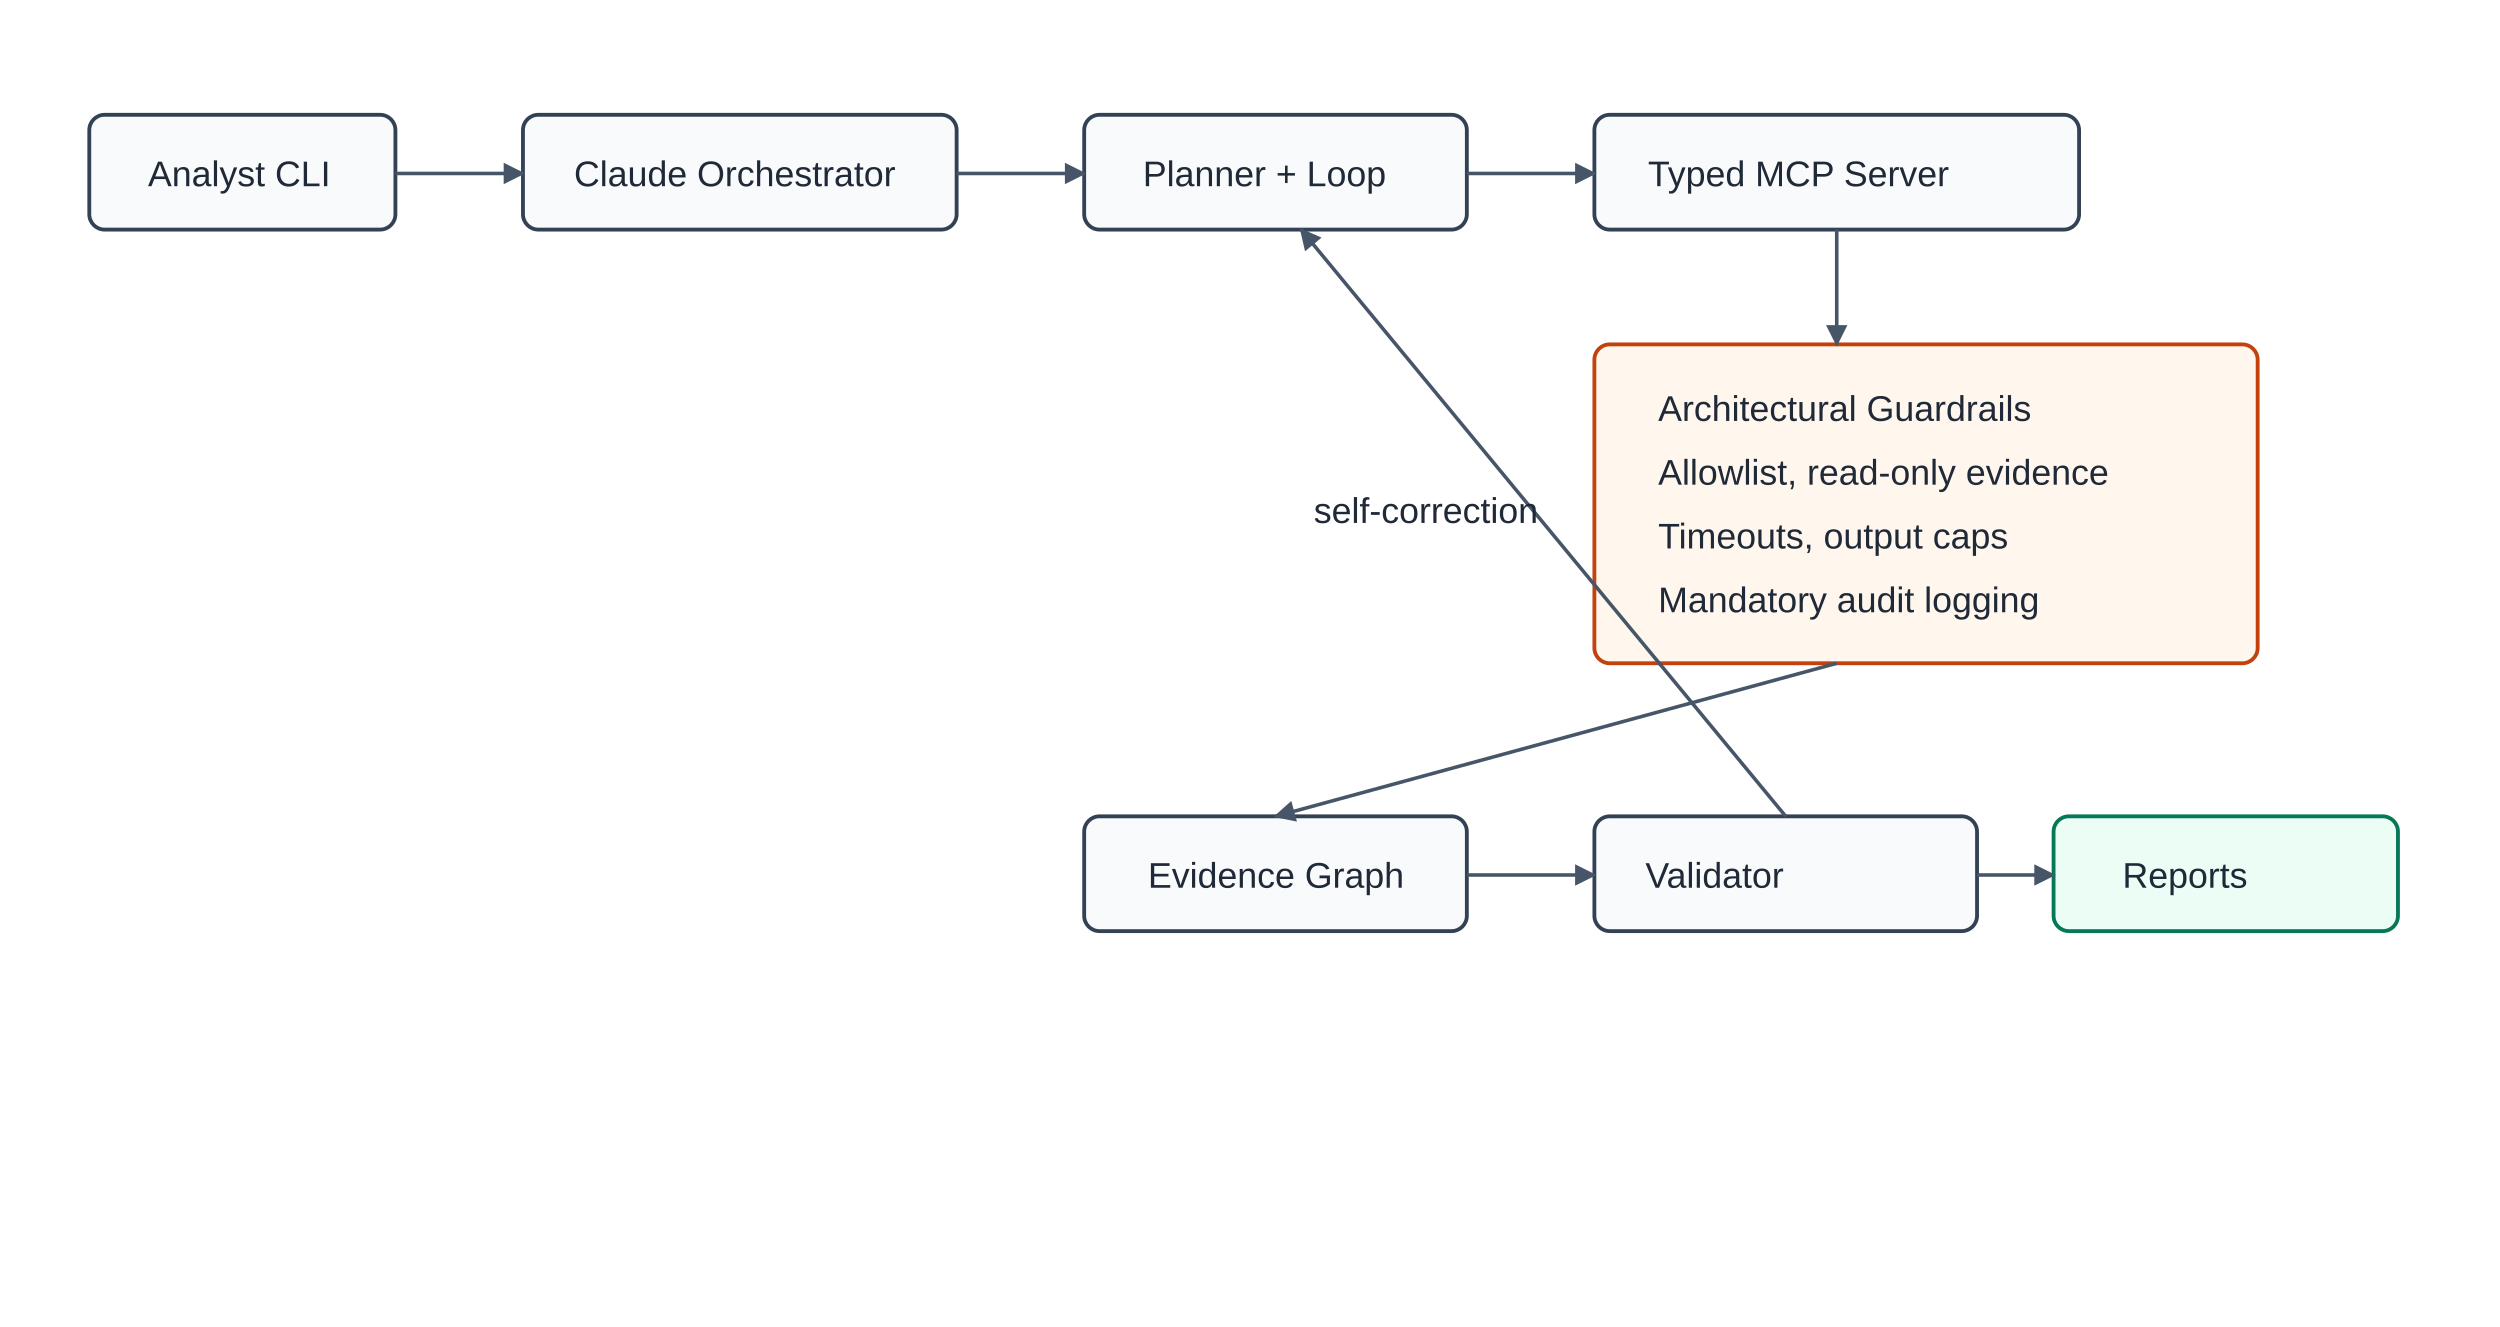
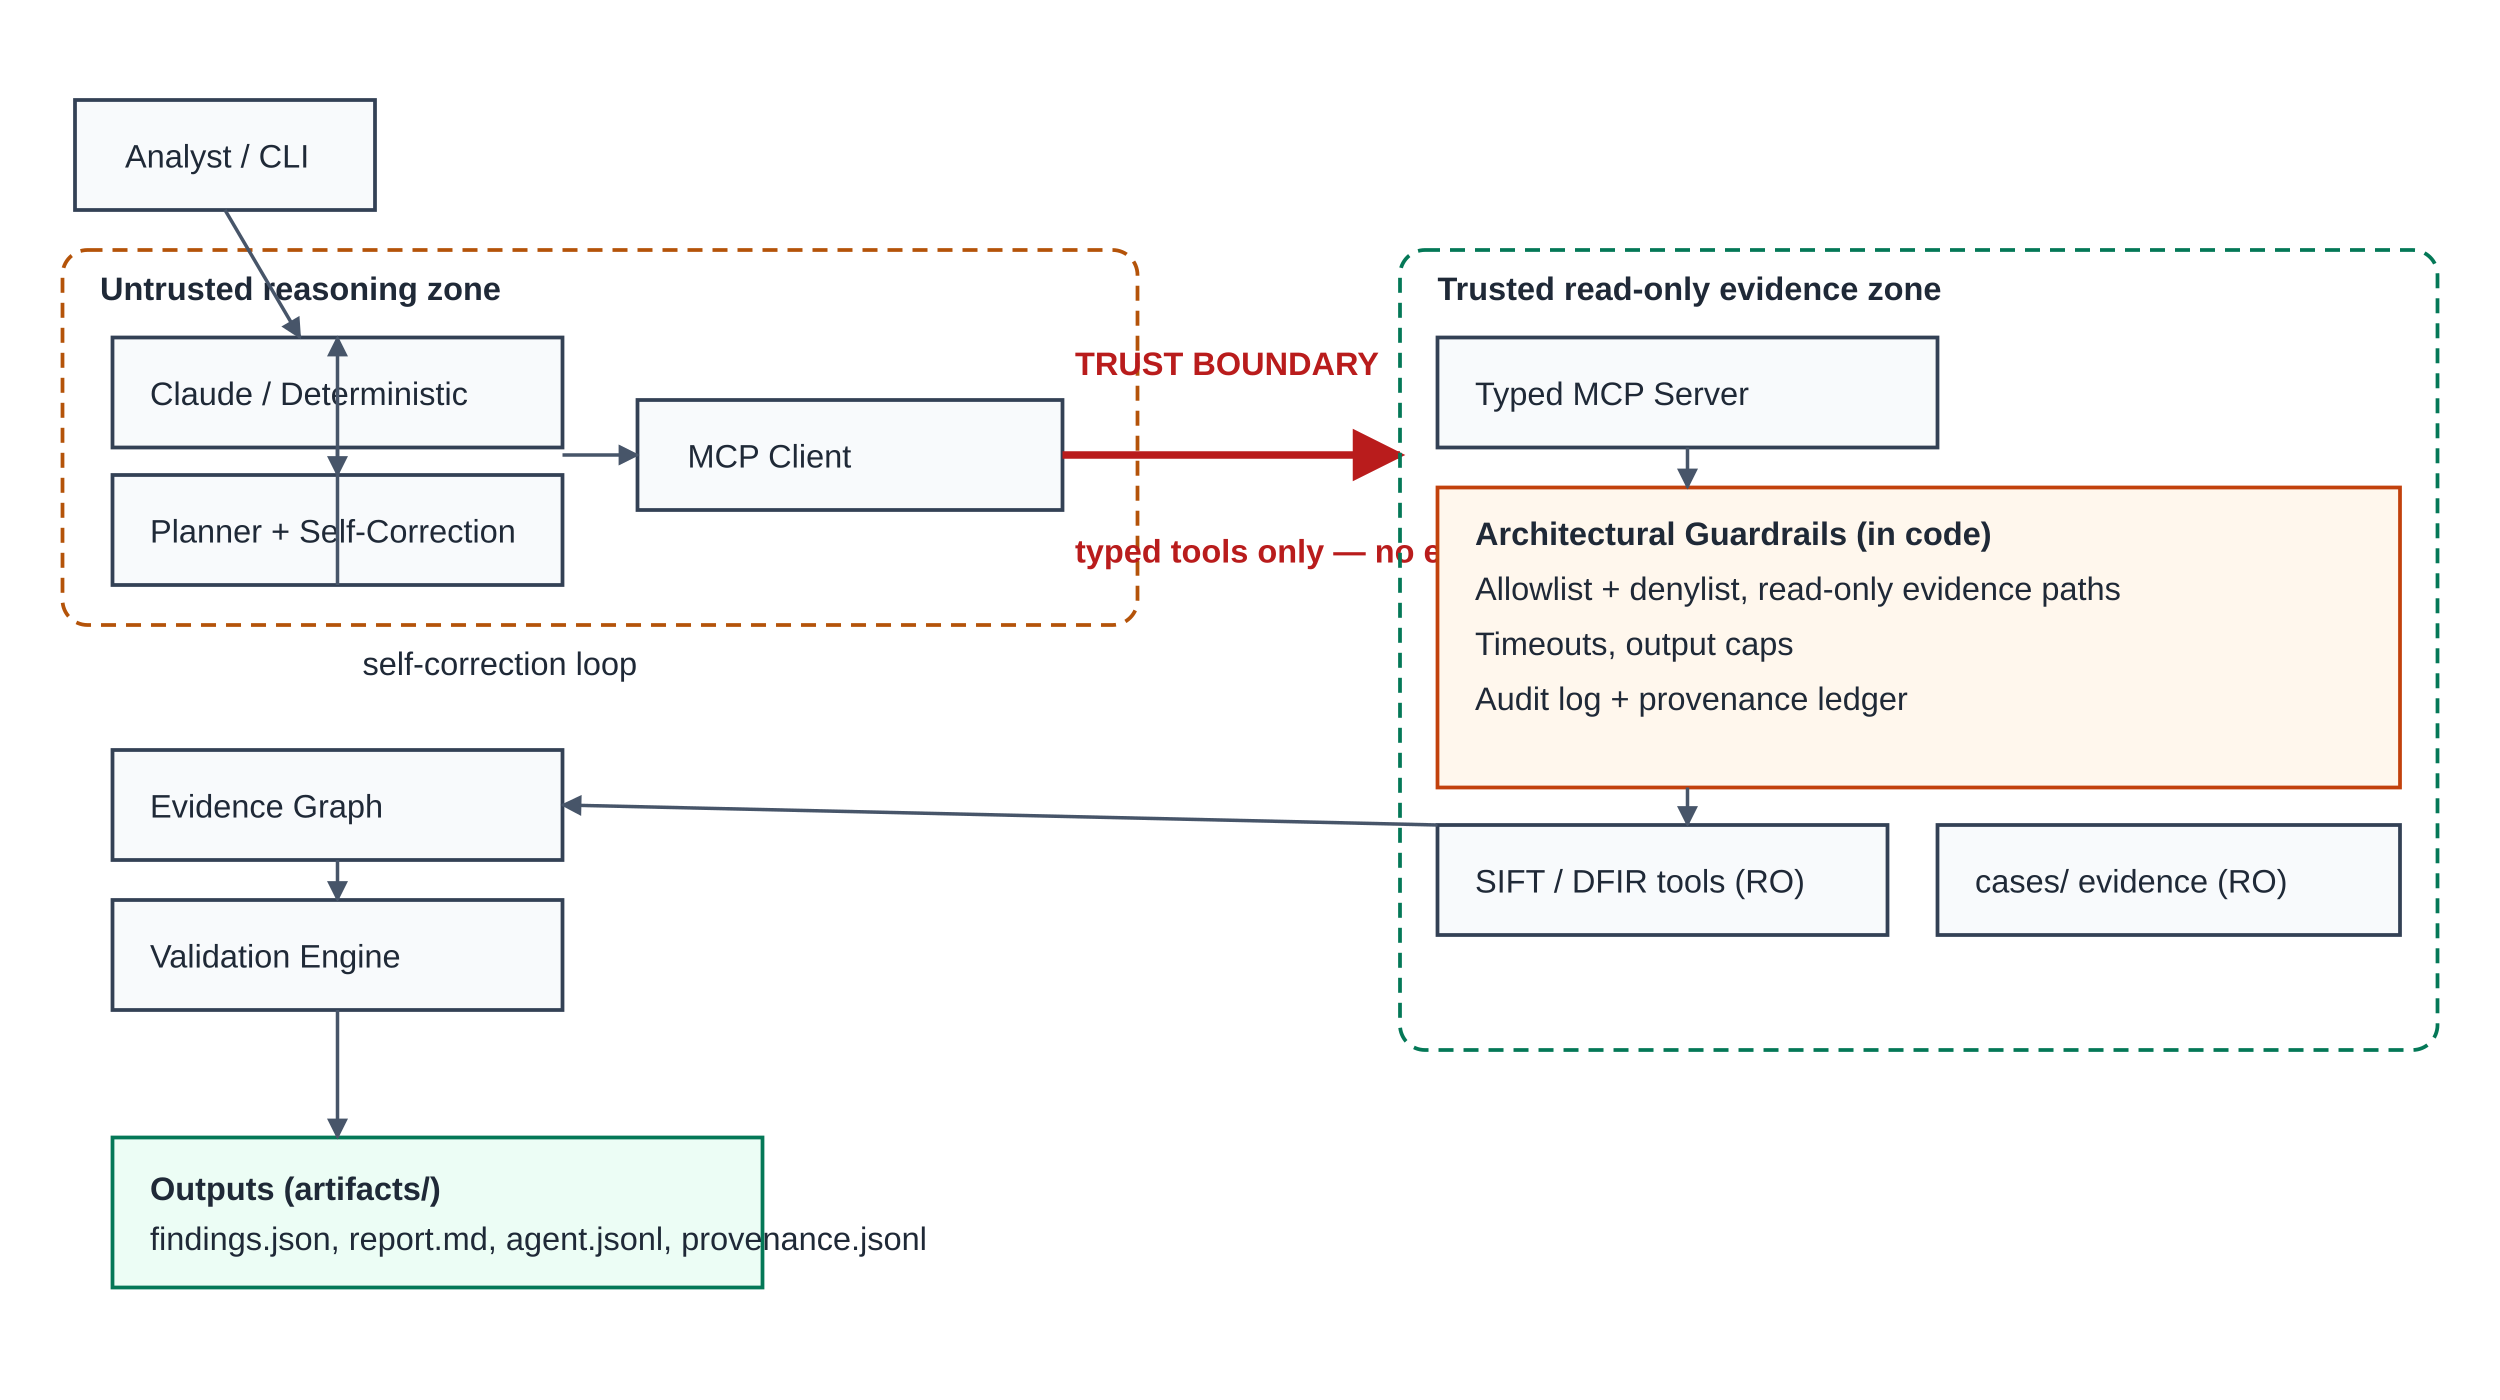
- <svg xmlns="http://www.w3.org/2000/svg" width="980" height="520" role="img" aria-label="EvilTrace architecture">
+ <svg xmlns="http://www.w3.org/2000/svg" width="1000" height="560" role="img" aria-label="EvilTrace architecture with trust boundary">
  <style>
-     text { font-family: Arial, sans-serif; font-size: 14px; fill: #1f2937; }
-     .box { fill: #f8fafc; stroke: #334155; stroke-width: 1.5; rx: 6; }
-     .guard { fill: #fff7ed; stroke: #c2410c; stroke-width: 1.5; rx: 6; }
-     .out { fill: #ecfdf5; stroke: #047857; stroke-width: 1.5; rx: 6; }
+     text { font-family: Arial, sans-serif; font-size: 13px; fill: #1f2937; }
+     .box { fill: #f8fafc; stroke: #334155; stroke-width: 1.5; }
+     .guard { fill: #fff7ed; stroke: #c2410c; stroke-width: 1.5; }
+     .out { fill: #ecfdf5; stroke: #047857; stroke-width: 1.5; }
+     .zone { fill: none; stroke-width: 1.5; stroke-dasharray: 6 4; }
+     .untrusted { stroke: #b45309; }
+     .trusted { stroke: #047857; }
+     .zonelabel { font-size: 13px; font-weight: bold; }
    .line { stroke: #475569; stroke-width: 1.4; marker-end: url(#arrow); }
+     .boundary { stroke: #b91c1c; stroke-width: 3; marker-end: url(#arrowred); }
+     .blabel { fill: #b91c1c; font-weight: bold; font-size: 13px; }
  </style>
  <defs>
    <marker id="arrow" viewBox="0 0 10 10" refX="9" refY="5" markerWidth="6" markerHeight="6" orient="auto-start-reverse">
      <path d="M 0 0 L 10 5 L 0 10 z" fill="#475569" />
    </marker>
+     <marker id="arrowred" viewBox="0 0 10 10" refX="9" refY="5" markerWidth="7" markerHeight="7" orient="auto-start-reverse">
+       <path d="M 0 0 L 10 5 L 0 10 z" fill="#b91c1c" />
+     </marker>
  </defs>
-   <rect x="35" y="45" width="120" height="45" class="box" />
-   <text x="58" y="73">Analyst CLI</text>
-   <rect x="205" y="45" width="170" height="45" class="box" />
-   <text x="225" y="73">Claude Orchestrator</text>
-   <rect x="425" y="45" width="150" height="45" class="box" />
-   <text x="448" y="73">Planner + Loop</text>
-   <rect x="625" y="45" width="190" height="45" class="box" />
-   <text x="646" y="73">Typed MCP Server</text>
-   <rect x="625" y="135" width="260" height="125" class="guard" />
-   <text x="650" y="165">Architectural Guardrails</text>
-   <text x="650" y="190">Allowlist, read-only evidence</text>
-   <text x="650" y="215">Timeouts, output caps</text>
-   <text x="650" y="240">Mandatory audit logging</text>
-   <rect x="425" y="320" width="150" height="45" class="box" />
-   <text x="450" y="348">Evidence Graph</text>
-   <rect x="625" y="320" width="150" height="45" class="box" />
-   <text x="645" y="348">Validator</text>
-   <rect x="805" y="320" width="135" height="45" class="out" />
-   <text x="832" y="348">Reports</text>
-   <line x1="155" y1="68" x2="205" y2="68" class="line" />
-   <line x1="375" y1="68" x2="425" y2="68" class="line" />
-   <line x1="575" y1="68" x2="625" y2="68" class="line" />
-   <line x1="720" y1="90" x2="720" y2="135" class="line" />
-   <line x1="720" y1="260" x2="500" y2="320" class="line" />
-   <line x1="575" y1="343" x2="625" y2="343" class="line" />
-   <line x1="775" y1="343" x2="805" y2="343" class="line" />
-   <line x1="700" y1="320" x2="510" y2="90" class="line" />
-   <text x="515" y="205">self-correction</text>
+   <rect x="30" y="40" width="120" height="44" class="box" />
+   <text x="50" y="67">Analyst / CLI</text>
+   <rect x="25" y="100" width="430" height="150" rx="10" class="zone untrusted" />
+   <text x="40" y="120" class="zonelabel" fill="#b45309">Untrusted reasoning zone</text>
+   <rect x="45" y="135" width="180" height="44" class="box" />
+   <text x="60" y="162">Claude / Deterministic</text>
+   <rect x="45" y="190" width="180" height="44" class="box" />
+   <text x="60" y="217">Planner + Self-Correction</text>
+   <rect x="255" y="160" width="170" height="44" class="box" />
+   <text x="275" y="187">MCP Client</text>
+   <line x1="425" y1="182" x2="560" y2="182" class="boundary" />
+   <text x="430" y="150" class="blabel">TRUST BOUNDARY</text>
+   <text x="430" y="225" class="blabel" font-size="11">typed tools only — no execute_shell</text>
+   <rect x="560" y="100" width="415" height="320" rx="10" class="zone trusted" />
+   <text x="575" y="120" class="zonelabel" fill="#047857">Trusted read-only evidence zone</text>
+   <rect x="575" y="135" width="200" height="44" class="box" />
+   <text x="590" y="162">Typed MCP Server</text>
+   <rect x="575" y="195" width="385" height="120" class="guard" />
+   <text x="590" y="218" font-weight="bold">Architectural Guardrails (in code)</text>
+   <text x="590" y="240">Allowlist + denylist, read-only evidence paths</text>
+   <text x="590" y="262">Timeouts, output caps</text>
+   <text x="590" y="284">Audit log + provenance ledger</text>
+   <rect x="575" y="330" width="180" height="44" class="box" />
+   <text x="590" y="357">SIFT / DFIR tools (RO)</text>
+   <rect x="775" y="330" width="185" height="44" class="box" />
+   <text x="790" y="357">cases/ evidence (RO)</text>
+   <rect x="45" y="300" width="180" height="44" class="box" />
+   <text x="60" y="327">Evidence Graph</text>
+   <rect x="45" y="360" width="180" height="44" class="box" />
+   <text x="60" y="387">Validation Engine</text>
+   <rect x="45" y="455" width="260" height="60" class="out" />
+   <text x="60" y="480" font-weight="bold">Outputs (artifacts/)</text>
+   <text x="60" y="500">findings.json, report.md, agent.jsonl, provenance.jsonl</text>
+   <line x1="90" y1="84" x2="120" y2="135" class="line" />
+   <line x1="135" y1="179" x2="135" y2="190" class="line" />
+   <line x1="225" y1="182" x2="255" y2="182" class="line" />
+   <line x1="675" y1="179" x2="675" y2="195" class="line" />
+   <line x1="675" y1="315" x2="675" y2="330" class="line" />
+   <line x1="575" y1="330" x2="225" y2="322" class="line" />
+   <line x1="135" y1="344" x2="135" y2="360" class="line" />
+   <line x1="135" y1="234" x2="135" y2="135" class="line" />
+   <text x="145" y="270" font-size="11">self-correction loop</text>
+   <line x1="135" y1="404" x2="135" y2="455" class="line" />
</svg>
